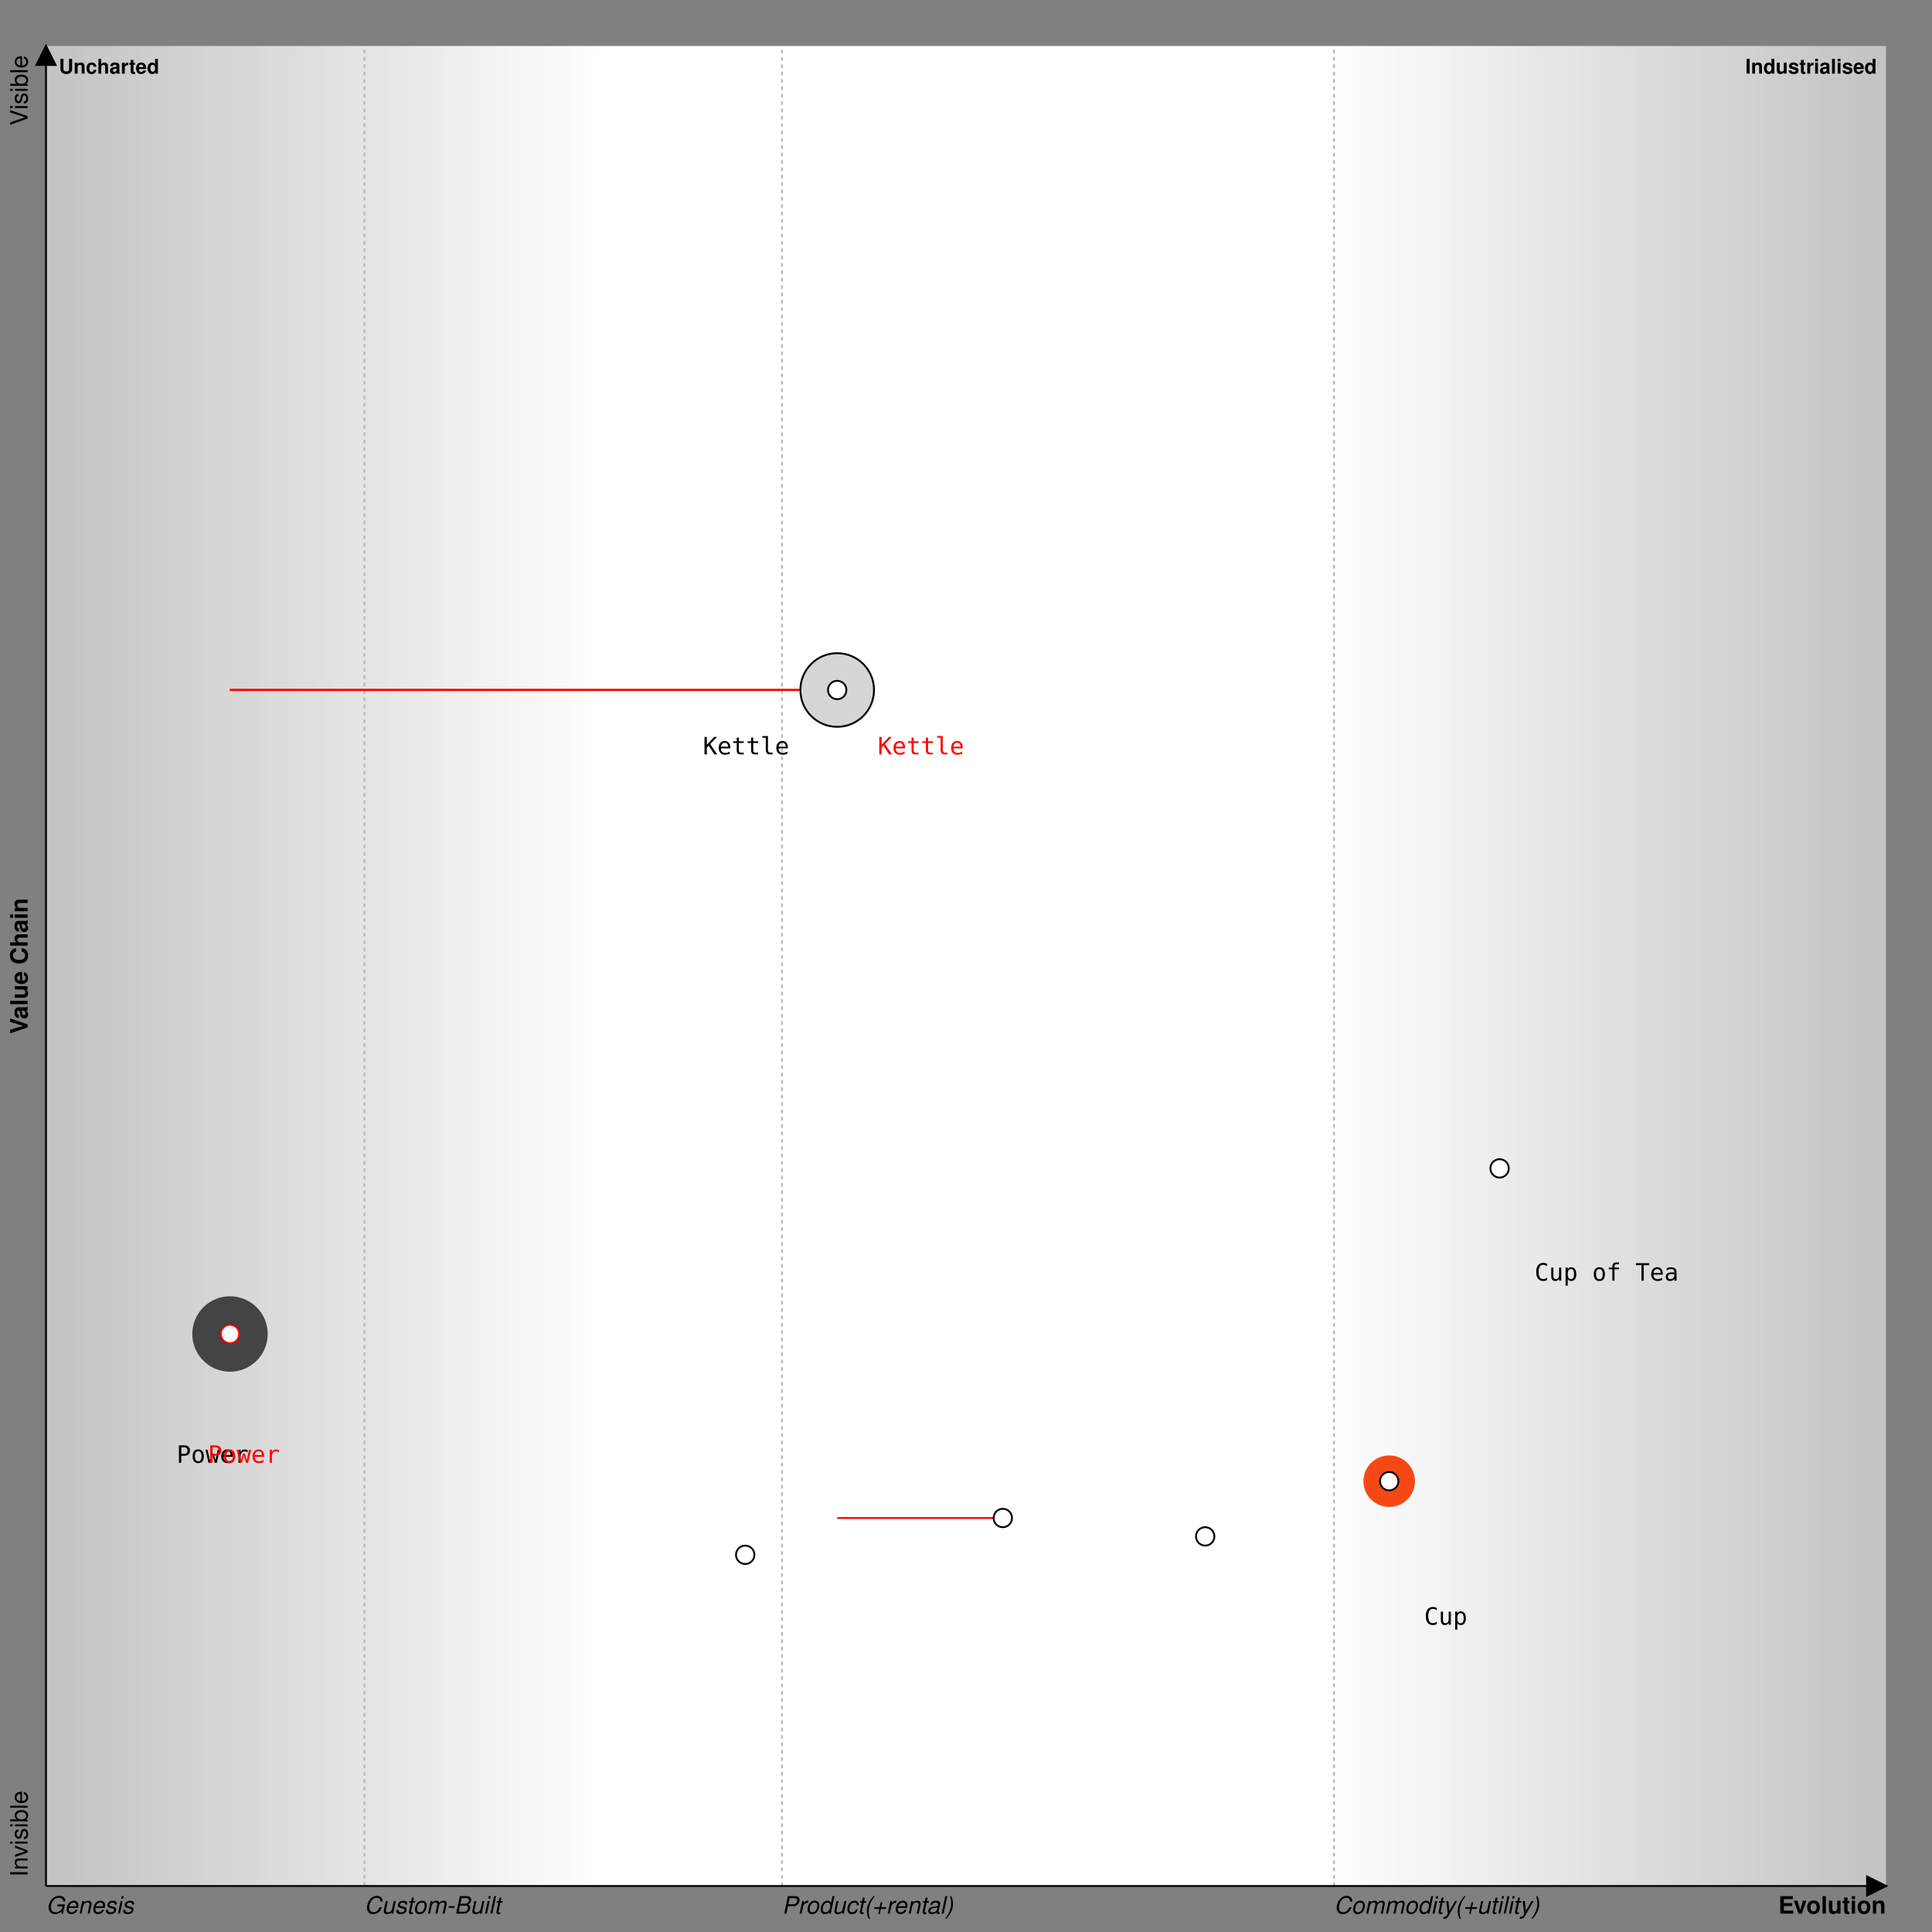
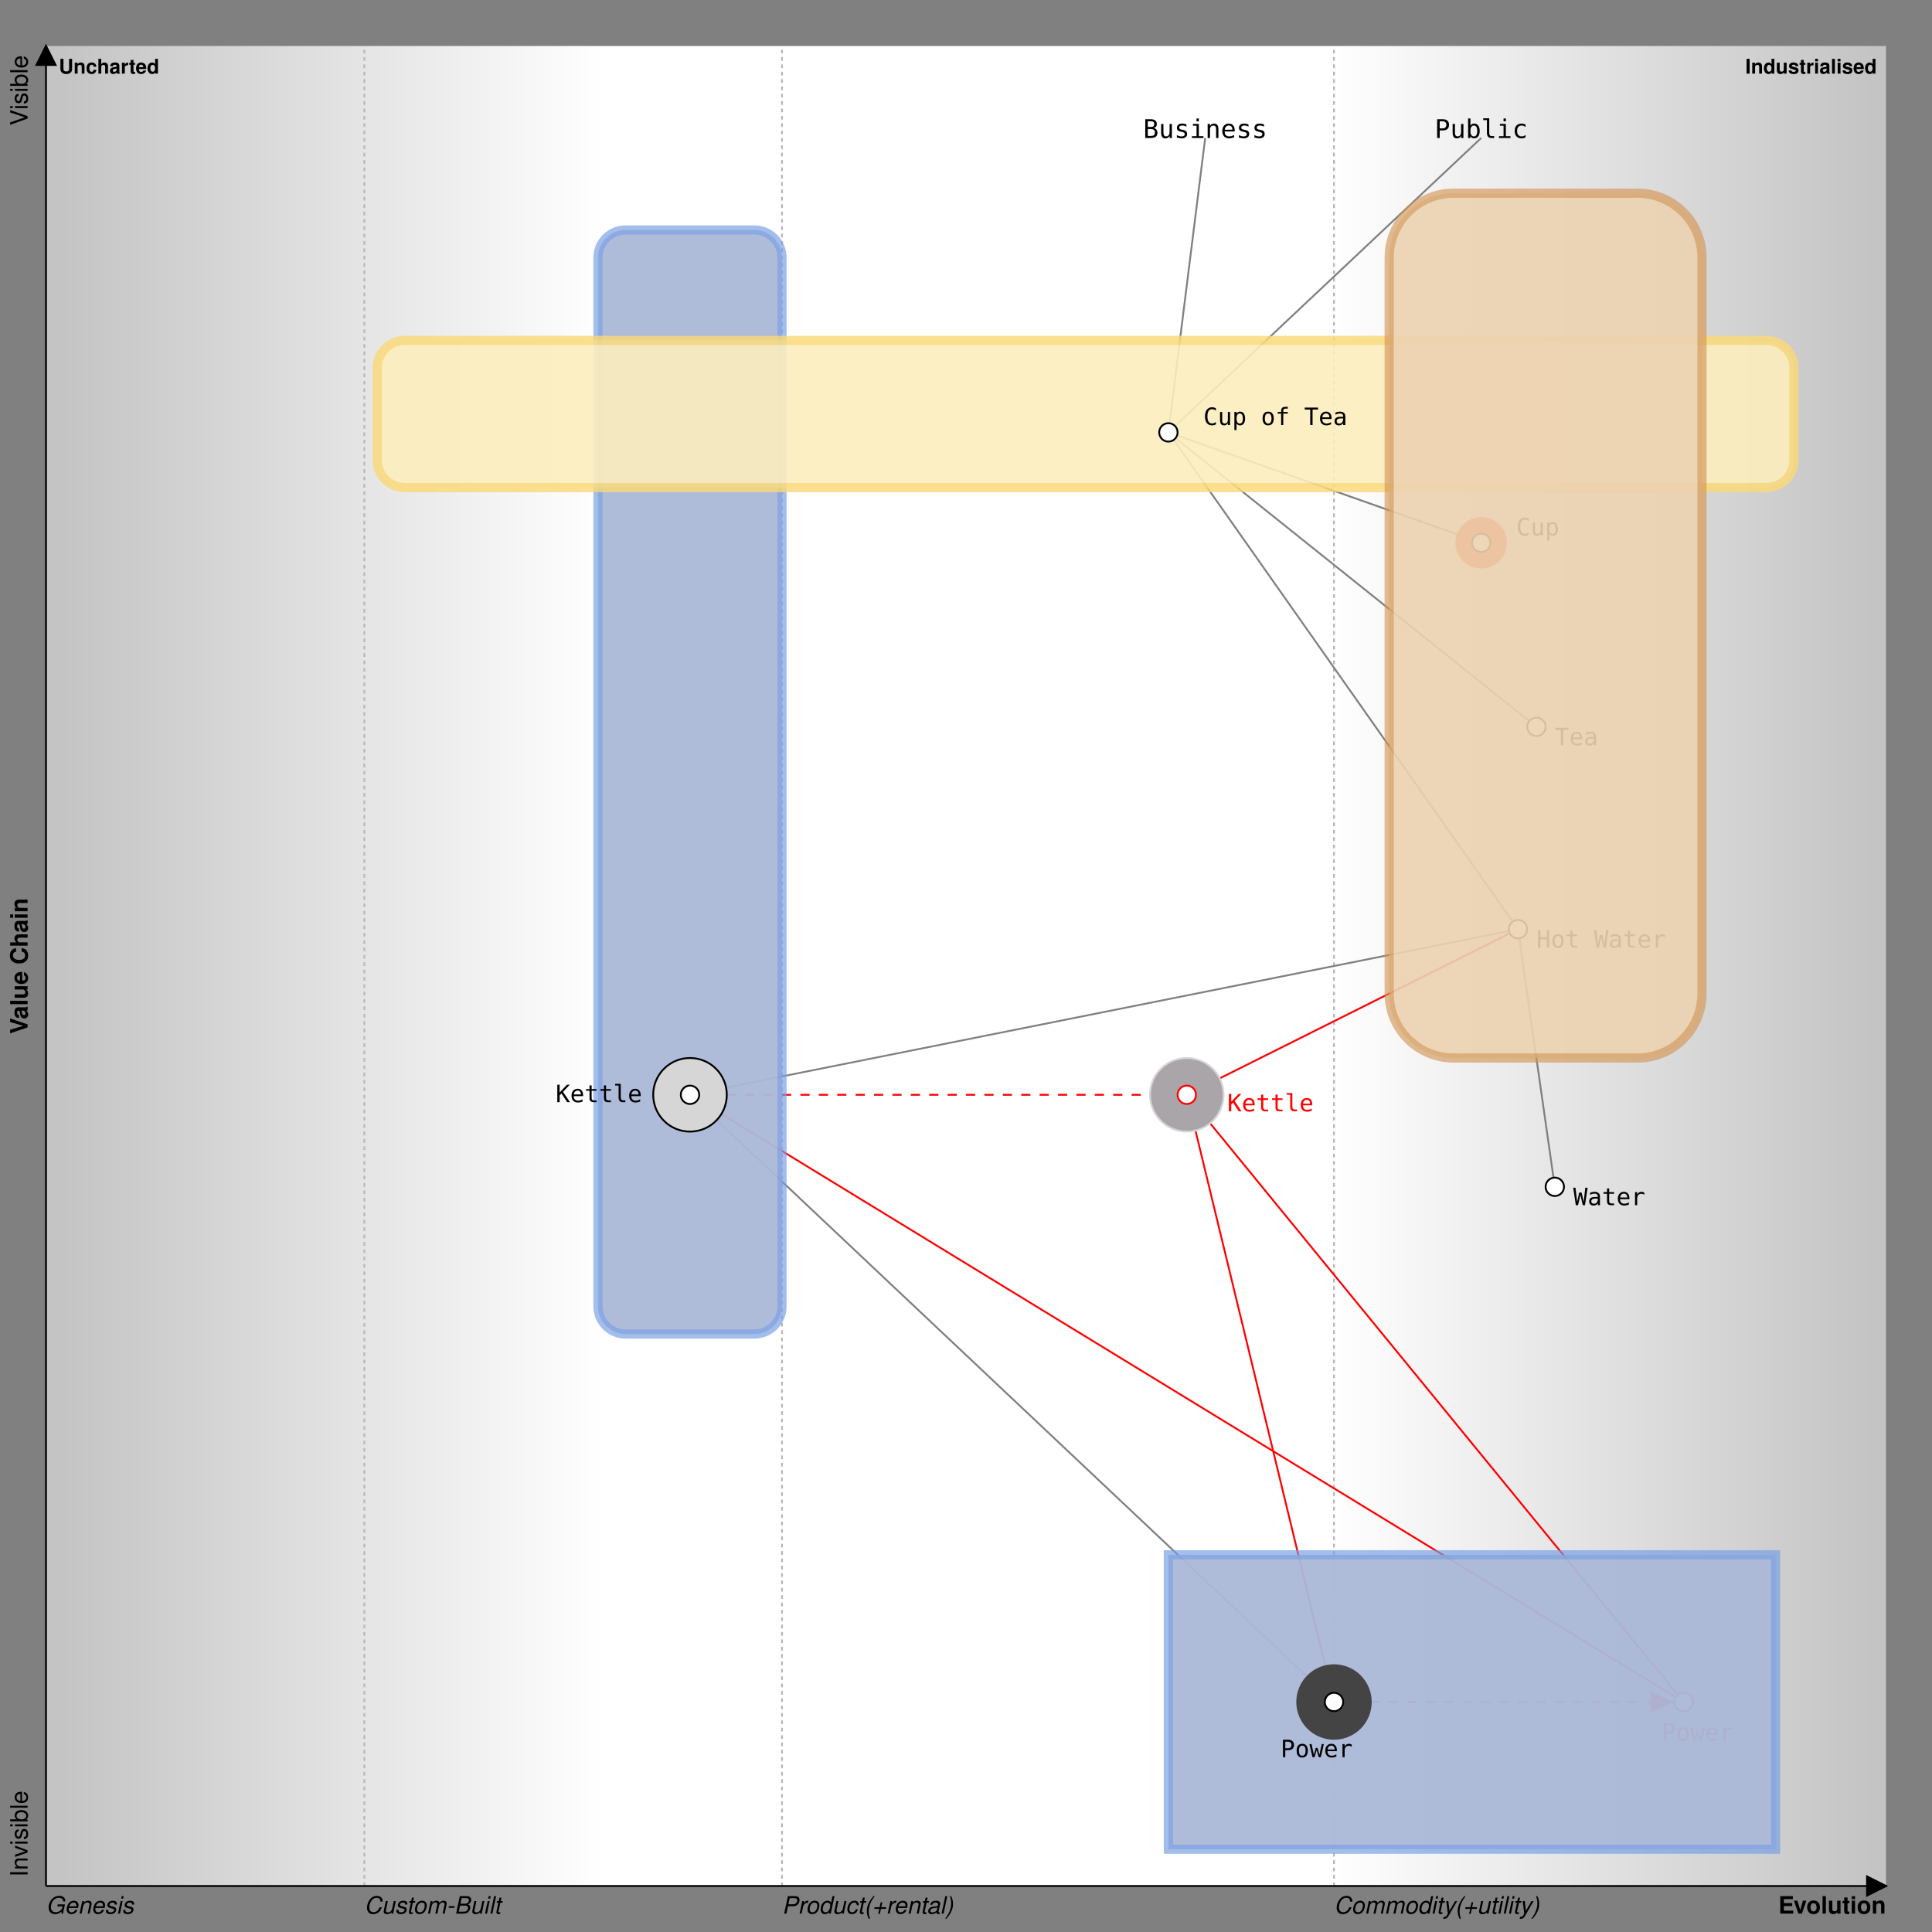
<svg xmlns="http://www.w3.org/2000/svg" width="100%" height="100%" class="wardley-map" preserveAspectRatio="xMidYMid meet" viewBox="0 0 1050 1050">
  <rect x="0" y="0" width="1050" height="1050" style="fill:grey" />
  <defs>
    <linearGradient id="wardleyGradient" x1="0%" y1="0%" x2="100%" y2="0%">
      <stop offset="0%" stop-color="rgb(196,196,196)" stop-opacity="1.00" />
      <stop offset="30%" stop-color="rgb(255,255,255)" stop-opacity="1.00" />
      <stop offset="70%" stop-color="rgb(255,255,255)" stop-opacity="1.00" />
      <stop offset="100%" stop-color="rgb(196,196,196)" stop-opacity="1.00" />
    </linearGradient>
    <marker id="arrow" refX="15" refY="0" markerWidth="12" markerHeight="12" viewBox="0 -5 10 10">
      <path d="M0,-5L10,0L0,5" style="fill:red" />
    </marker>
    <marker id="graphArrow" refX="9" refY="0" markerWidth="12" markerHeight="12" viewBox="0 -5 10 10">
      <path d="M0,-5L10,0L0,5" style="fill:black" />
    </marker>
    <marker id="hexagon" refX="0" refY="0" markerWidth="15" markerHeight="15">
      <polygon points="723,314 543,625 183,625 3,314 183,2 543,2 723,314" fill="white" stroke="black" stroke-width="2" />
    </marker>
  </defs>
  <rect x="25" y="25" width="1000" height="1000" style="fill:url(#wardleyGradient)" />
  <g transform="translate(25,1025) rotate(270)">
    <g font-family="Helvetica,Arial,sans-serif" font-size="13px"> &gt;
<line x1="0" y1="0" x2="1000" y2="0" stroke="black" stroke-width="1" marker-end="url(#graphArrow)" />
      <line x1="0" y1="173" x2="1000" y2="173" stroke="#b8b8b8" stroke-dasharray="2,2" />
      <line x1="0" y1="400" x2="1000" y2="400" stroke="#b8b8b8" stroke-dasharray="2,2" />
      <line x1="0" y1="700" x2="1000" y2="700" stroke="#b8b8b8" stroke-dasharray="2,2" />
      <text x="5" y="-10" text-anchor="start">Invisible</text>
      <text x="995" y="-10" text-anchor="end">Visible</text>
      <text x="500" y="-10" text-anchor="middle" font-weight="bold">Value Chain</text>
    </g>
  </g>
  <line x1="25" y1="1025" x2="1025" y2="1025" stroke="black" stroke-width="1" marker-end="url(#graphArrow)" />
  <g font-family="Helvetica,Arial,sans-serif" font-size="13px" font-style="italic">
    <text x="32" y="40" font-style="normal" font-size="11px" font-weight="bold">Uncharted</text>
    <text x="1020" y="40" font-style="normal" font-size="11px" font-weight="bold" text-anchor="end">Industrialised</text>
    <text x="25" y="1040">Genesis</text>
    <text x="198" y="1040">Custom-Built</text>
    <text x="425" y="1040">Product
(+rental)</text>
    <text x="725" y="1040">Commodity
(+utility)</text>
    <text x="1025" y="1040" text-anchor="end" font-weight="bold" font-style="normal">Evolution</text>
  </g>
  <g font-family="Consolas, Lucida Console, monospace" font-weight="14px" font-size="13px">
-     <line x1="455" y1="375" x2="125" y2="375" stroke="red" stroke-width="1" />
-     <line x1="455" y1="375" x2="455" y2="375" stroke-dasharray="5 5" stroke="red" stroke-width="1" marker-end="url(#arrow)" />
-     <line x1="125" y1="725" x2="125" y2="725" stroke-dasharray="5 5" stroke="red" stroke-width="1" marker-end="url(#arrow)" />
-     <line x1="545" y1="825" x2="455" y2="825" stroke="red" stroke-width="1" />
-     <line x1="455" y1="375" x2="125" y2="375" stroke="red" stroke-width="1" />
-     <line x1="455" y1="375" x2="125" y2="375" stroke="red" stroke-width="1" />
+     <line x1="805" y1="75" x2="635" y2="235" stroke="grey" stroke-width="1" />
+     <line x1="375" y1="595" x2="725" y2="925" stroke="grey" stroke-width="1" />
+     <line x1="375" y1="595" x2="915" y2="925" stroke="red" stroke-width="1" />
+     <line x1="375" y1="595" x2="645" y2="595" stroke-dasharray="5 5" stroke="red" stroke-width="1" marker-end="url(#arrow)" />
+     <line x1="655" y1="75" x2="635" y2="235" stroke="grey" stroke-width="1" />
+     <line x1="645" y1="595" x2="725" y2="925" stroke="red" stroke-width="1" />
+     <line x1="645" y1="595" x2="915" y2="925" stroke="red" stroke-width="1" />
+     <line x1="725" y1="925" x2="915" y2="925" stroke-dasharray="5 5" stroke="red" stroke-width="1" marker-end="url(#arrow)" />
+     <line x1="635" y1="235" x2="825" y2="505" stroke="grey" stroke-width="1" />
+     <line x1="635" y1="235" x2="805" y2="295" stroke="grey" stroke-width="1" />
+     <line x1="635" y1="235" x2="835" y2="395" stroke="grey" stroke-width="1" />
+     <line x1="825" y1="505" x2="845" y2="645" stroke="grey" stroke-width="1" />
+     <line x1="825" y1="505" x2="375" y2="595" stroke="grey" stroke-width="1" />
+     <line x1="825" y1="505" x2="645" y2="595" stroke="red" stroke-width="1" />
+     <g transform="translate(325,125)">
+       <rect x="0" y="0" width="100" height="600" rx="15" ry="15" fill="rgb(170, 185, 215)" opacity="0.95" stroke="rgb(119,159,229)" stroke-opacity="0.7" stroke-width="5px" />
+     </g>
+     <g transform="translate(205,185)">
+       <rect x="0" y="0" width="770" height="80" rx="15" ry="15" fill="rgb(252, 237, 190)" opacity="0.9" stroke="rgb(250,216,120)" stroke-opacity="0.9" stroke-width="5px" />
+     </g>
+     <g id="4">
+       <g transform="translate(835,395)">
+         <text x="10" y="10">Tea</text>
+         <circle cx="0" cy="0" r="5" stroke-width="1" stroke="black" fill="white" class="element, component" />
+       </g>
+     </g>
+     <g id="7">
+       <g transform="translate(375,595)">
+         <text x="-73" y="4">Kettle</text>
+         <circle cx="0" cy="0" r="20" fill="#D6D6D6" stroke="#000000" class="element, buildComponent" />
+         <circle cx="0" cy="0" r="5" stroke-width="1" stroke="black" fill="white" class="element, component" />
+       </g>
+     </g>
+     <g id="10">
+       <g transform="translate(915,925)">
+         <text x="-12" y="21" fill="red">Power</text>
+         <circle cx="0" cy="0" r="5" stroke-width="1" stroke="red" fill="white" class="element, component" />
+       </g>
+     </g>
+     <g transform="translate(635,845)">
+       <rect x="0" y="0" width="330" height="160" fill="rgb(170, 185, 215)" opacity="0.95" stroke="rgb(119,159,229)" stroke-opacity="0.7" stroke-width="5px" />
+     </g>
+     <g id="1">
+       <g transform="translate(805,75)">
+         <text x="0" y="0" font-weight="14px" font-size="14px" text-anchor="middle">Public</text>
+       </g>
+     </g>
    <g id="8">
-       <g transform="translate(455,375)">
-         <text x="22" y="35" fill="red">Kettle</text>
+       <g transform="translate(645,595)">
+         <text x="22" y="9" fill="red">Kettle</text>
        <circle cx="0" cy="0" r="20" fill="#AAA5A9" stroke="#D6D6D6" class="element, buyComponent" />
        <circle cx="0" cy="0" r="5" stroke-width="1" stroke="red" fill="white" class="element, component" />
      </g>
    </g>
+     <g id="9">
+       <g transform="translate(725,925)">
+         <text x="-29" y="30">Power</text>
+         <circle cx="0" cy="0" r="20" fill="#444444" stroke="#444444" class="element, outsourceComponent" />
+         <circle cx="0" cy="0" r="5" stroke-width="1" stroke="black" fill="white" class="element, component" />
+       </g>
+     </g>
+     <g id="0">
+       <g transform="translate(655,75)">
+         <text x="0" y="0" font-weight="14px" font-size="14px" text-anchor="middle">Business</text>
+       </g>
+     </g>
    <g id="3">
-       <g transform="translate(755,805)">
-         <text x="19" y="78">Cup</text>
+       <g transform="translate(805,295)">
+         <text x="19" y="-4">Cup</text>
        <circle cx="0" cy="0" r="14" fill="rgb(246,72,22)" class="element, dataProductComponent" />
        <circle cx="0" cy="0" r="5" stroke-width="1" stroke="black" fill="white" class="element, component" />
      </g>
    </g>
    <g id="5">
-       <g transform="translate(545,825)">
-         <text x="-9223372036854775808" y="80">Hot Water</text>
-         <circle cx="0" cy="0" r="5" stroke-width="1" stroke="black" fill="white" class="element, component" />
-       </g>
-     </g>
-     <g id="2">
-       <g transform="translate(815,635)">
-         <text x="19" y="61">Cup of Tea</text>
-         <circle cx="0" cy="0" r="5" stroke-width="1" stroke="black" fill="white" class="element, component" />
-       </g>
-     </g>
-     <g id="7">
-       <g transform="translate(455,375)">
-         <text x="-73" y="35">Kettle</text>
-         <circle cx="0" cy="0" r="20" fill="#D6D6D6" stroke="#000000" class="element, buildComponent" />
-         <circle cx="0" cy="0" r="5" stroke-width="1" stroke="black" fill="white" class="element, component" />
-       </g>
-     </g>
-     <g id="9">
-       <g transform="translate(125,725)">
-         <text x="-29" y="70">Power</text>
-         <circle cx="0" cy="0" r="20" fill="#444444" stroke="#444444" class="element, outsourceComponent" />
-         <circle cx="0" cy="0" r="5" stroke-width="1" stroke="black" fill="white" class="element, component" />
-       </g>
-     </g>
-     <g id="10">
-       <g transform="translate(125,725)">
-         <text x="-12" y="70" fill="red">Power</text>
-         <circle cx="0" cy="0" r="5" stroke-width="1" stroke="red" fill="white" class="element, component" />
-       </g>
-     </g>
-     <g id="4">
-       <g transform="translate(655,835)">
-         <text x="-9223372036854775808" y="81">Tea</text>
+       <g transform="translate(825,505)">
+         <text x="10" y="10">Hot Water</text>
        <circle cx="0" cy="0" r="5" stroke-width="1" stroke="black" fill="white" class="element, component" />
      </g>
    </g>
    <g id="6">
-       <g transform="translate(405,845)">
-         <text x="-9223372036854775808" y="82">Water</text>
+       <g transform="translate(845,645)">
+         <text x="10" y="10">Water</text>
+         <circle cx="0" cy="0" r="5" stroke-width="1" stroke="black" fill="white" class="element, component" />
+       </g>
+     </g>
+     <g transform="translate(755,105)">
+       <rect x="0" y="0" width="170" height="470" rx="35" ry="35" fill="rgb(236, 210, 177)" opacity="0.9" stroke="rgb(210,149,84)" stroke-opacity="0.7" stroke-width="5px" />
+     </g>
+     <g id="2">
+       <g transform="translate(635,235)">
+         <text x="19" y="-4">Cup of Tea</text>
        <circle cx="0" cy="0" r="5" stroke-width="1" stroke="black" fill="white" class="element, component" />
      </g>
    </g>
  </g>
</svg>
